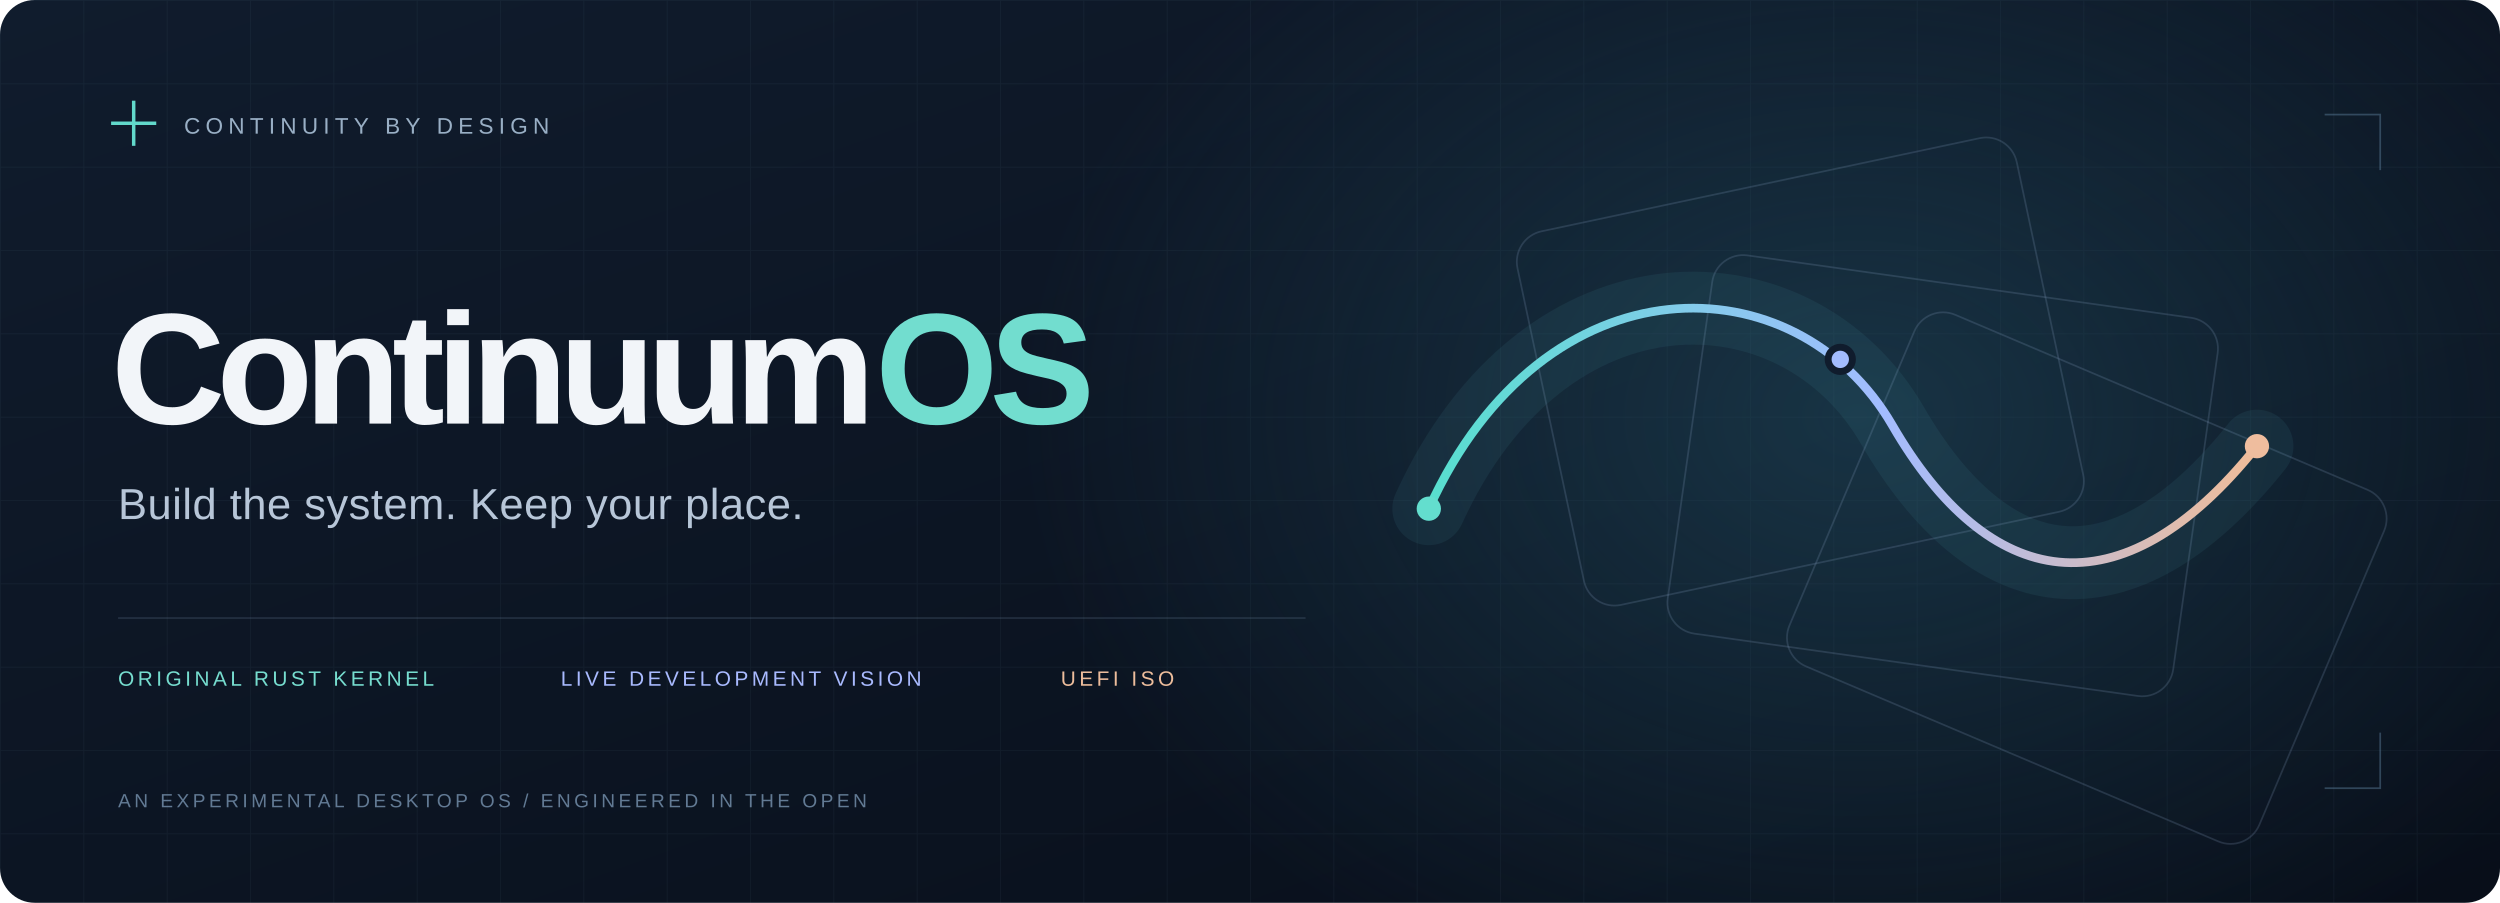
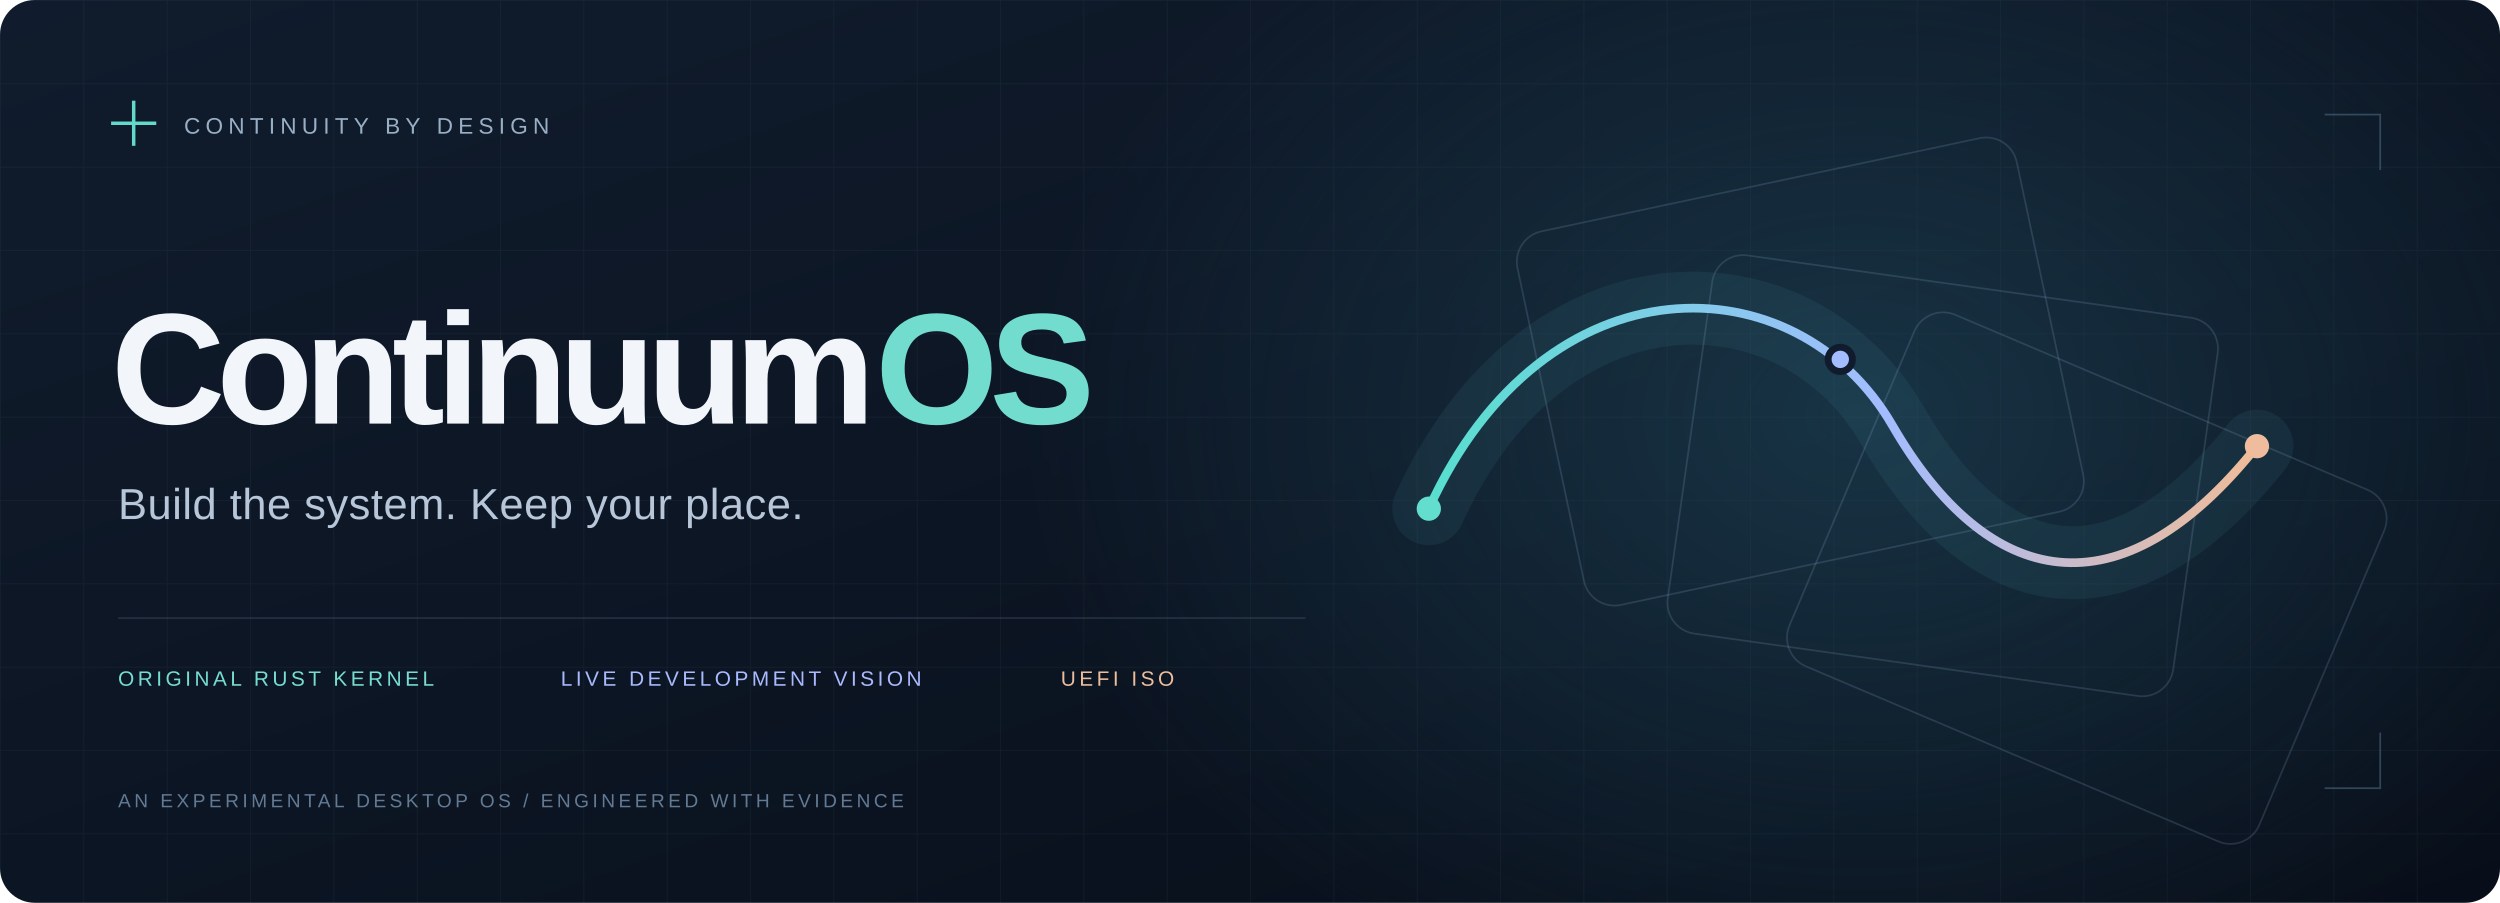
<svg xmlns="http://www.w3.org/2000/svg" width="1440" height="520" viewBox="0 0 1440 520" role="img" aria-labelledby="title desc">
  <defs>
    <linearGradient id="bg" x2="1" y2="1">
      <stop stop-color="#101c2d" />
      <stop offset="1" stop-color="#080e19" />
    </linearGradient>
    <linearGradient id="line" x1="0" x2="1">
      <stop stop-color="#57dfce" />
      <stop offset=".55" stop-color="#a3bcff" />
      <stop offset="1" stop-color="#f0bc98" />
    </linearGradient>
    <radialGradient id="light">
      <stop stop-color="#224d61" stop-opacity=".55" />
      <stop offset="1" stop-color="#224d61" stop-opacity="0" />
    </radialGradient>
    <pattern id="grid" width="48" height="48" patternUnits="userSpaceOnUse">
      <path d="M 48 0 L 0 0 0 48" fill="none" stroke="#9db6d4" stroke-opacity=".055" />
    </pattern>
  </defs>
  <rect width="1440" height="520" rx="20" fill="url(#bg)" />
  <rect width="1440" height="520" rx="20" fill="url(#grid)" />
  <ellipse cx="1070" cy="240" rx="480" ry="360" fill="url(#light)" />
  <path d="M64 71h26m-13-13v26" stroke="#62d9cb" stroke-width="2" />
  <text x="106" y="77" fill="#99afc5" font-family="Segoe UI,Arial,sans-serif" font-size="13" letter-spacing="3">CONTINUITY BY DESIGN</text>
  <g fill="none" stroke="#8ca9c9" stroke-opacity=".2">
    <rect x="890" y="104" width="294" height="220" rx="18" transform="rotate(-12 1037 214)" />
    <rect x="972" y="164" width="294" height="220" rx="18" transform="rotate(8 1119 274)" />
    <rect x="1055" y="223" width="294" height="220" rx="18" transform="rotate(23 1202 333)" />
  </g>
  <path d="M823 293C890 146 1035 150 1090 245S1221 356 1300 257" fill="none" stroke="#63c5cb" stroke-opacity=".08" stroke-width="42" stroke-linecap="round" />
  <path d="M823 293C890 146 1035 150 1090 245S1221 356 1300 257" fill="none" stroke="url(#line)" stroke-width="5" stroke-linecap="round" />
  <circle cx="823" cy="293" r="7" fill="#63dece" />
  <circle cx="1300" cy="257" r="7" fill="#efbd9e" />
  <circle cx="1060" cy="207" r="7" fill="#a3bcff" stroke="#101c2d" stroke-width="4" />
  <text x="64" y="244" fill="#f2f5f9" font-family="Segoe UI,Arial,sans-serif" font-size="91" font-weight="650" letter-spacing="-5">Continuum<tspan fill="#72ddcf">OS</tspan>
  </text>
  <text x="68" y="299" fill="#b7c6d8" font-family="Segoe UI,Arial,sans-serif" font-size="25" letter-spacing=".3">Build the system. Keep your place.</text>
  <path d="M68 356H752" stroke="#7a94b2" stroke-opacity=".2" />
  <g font-family="Segoe UI,Arial,sans-serif" font-size="12" letter-spacing="2">
    <text x="68" y="395" fill="#76ddcf">ORIGINAL RUST KERNEL</text>
    <text x="323" y="395" fill="#a9baff">LIVE DEVELOPMENT VISION</text>
    <text x="611" y="395" fill="#edbd9c">UEFI ISO</text>
  </g>
-   <text x="68" y="465" fill="#627a94" font-family="Segoe UI,Arial,sans-serif" font-size="11" letter-spacing="2">AN EXPERIMENTAL DESKTOP OS / ENGINEERED IN THE OPEN</text>
+   <text x="68" y="465" fill="#627a94" font-family="Segoe UI,Arial,sans-serif" font-size="11" letter-spacing="2">AN EXPERIMENTAL DESKTOP OS / ENGINEERED WITH EVIDENCE</text>
  <path d="M1339 66h32v32M1339 454h32v-32" fill="none" stroke="#5e819e" stroke-opacity=".45" />
</svg>
